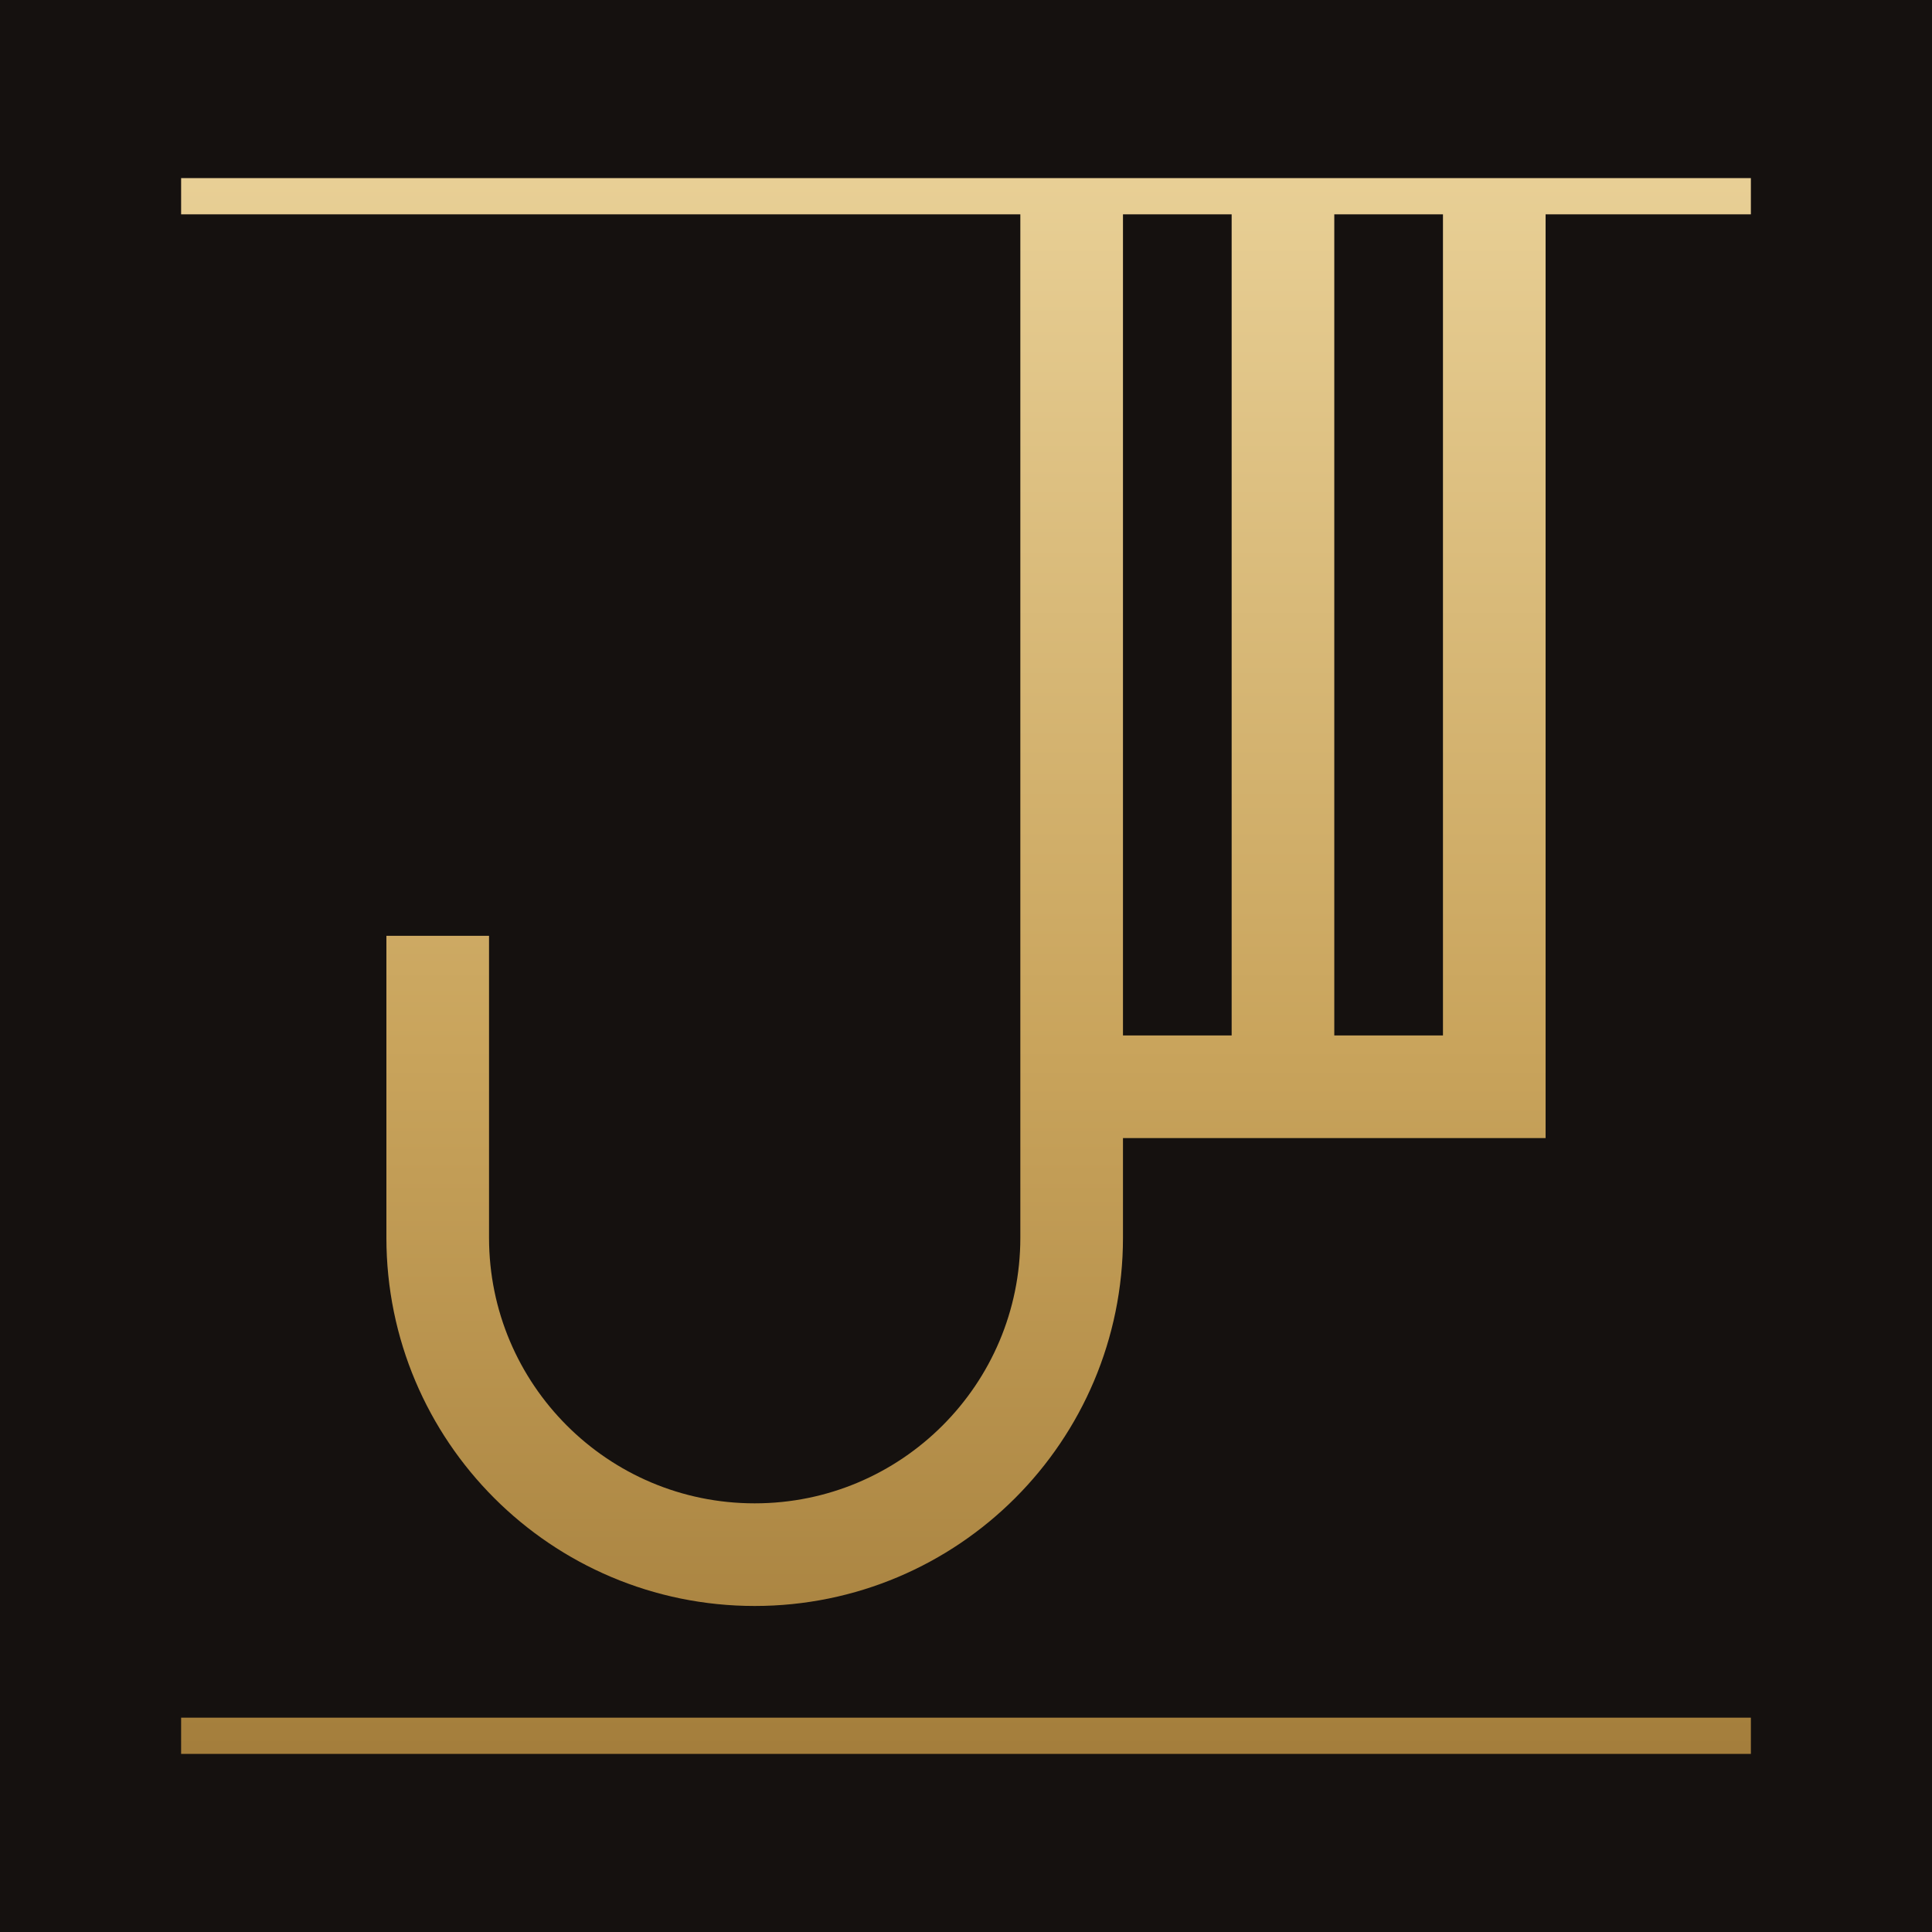
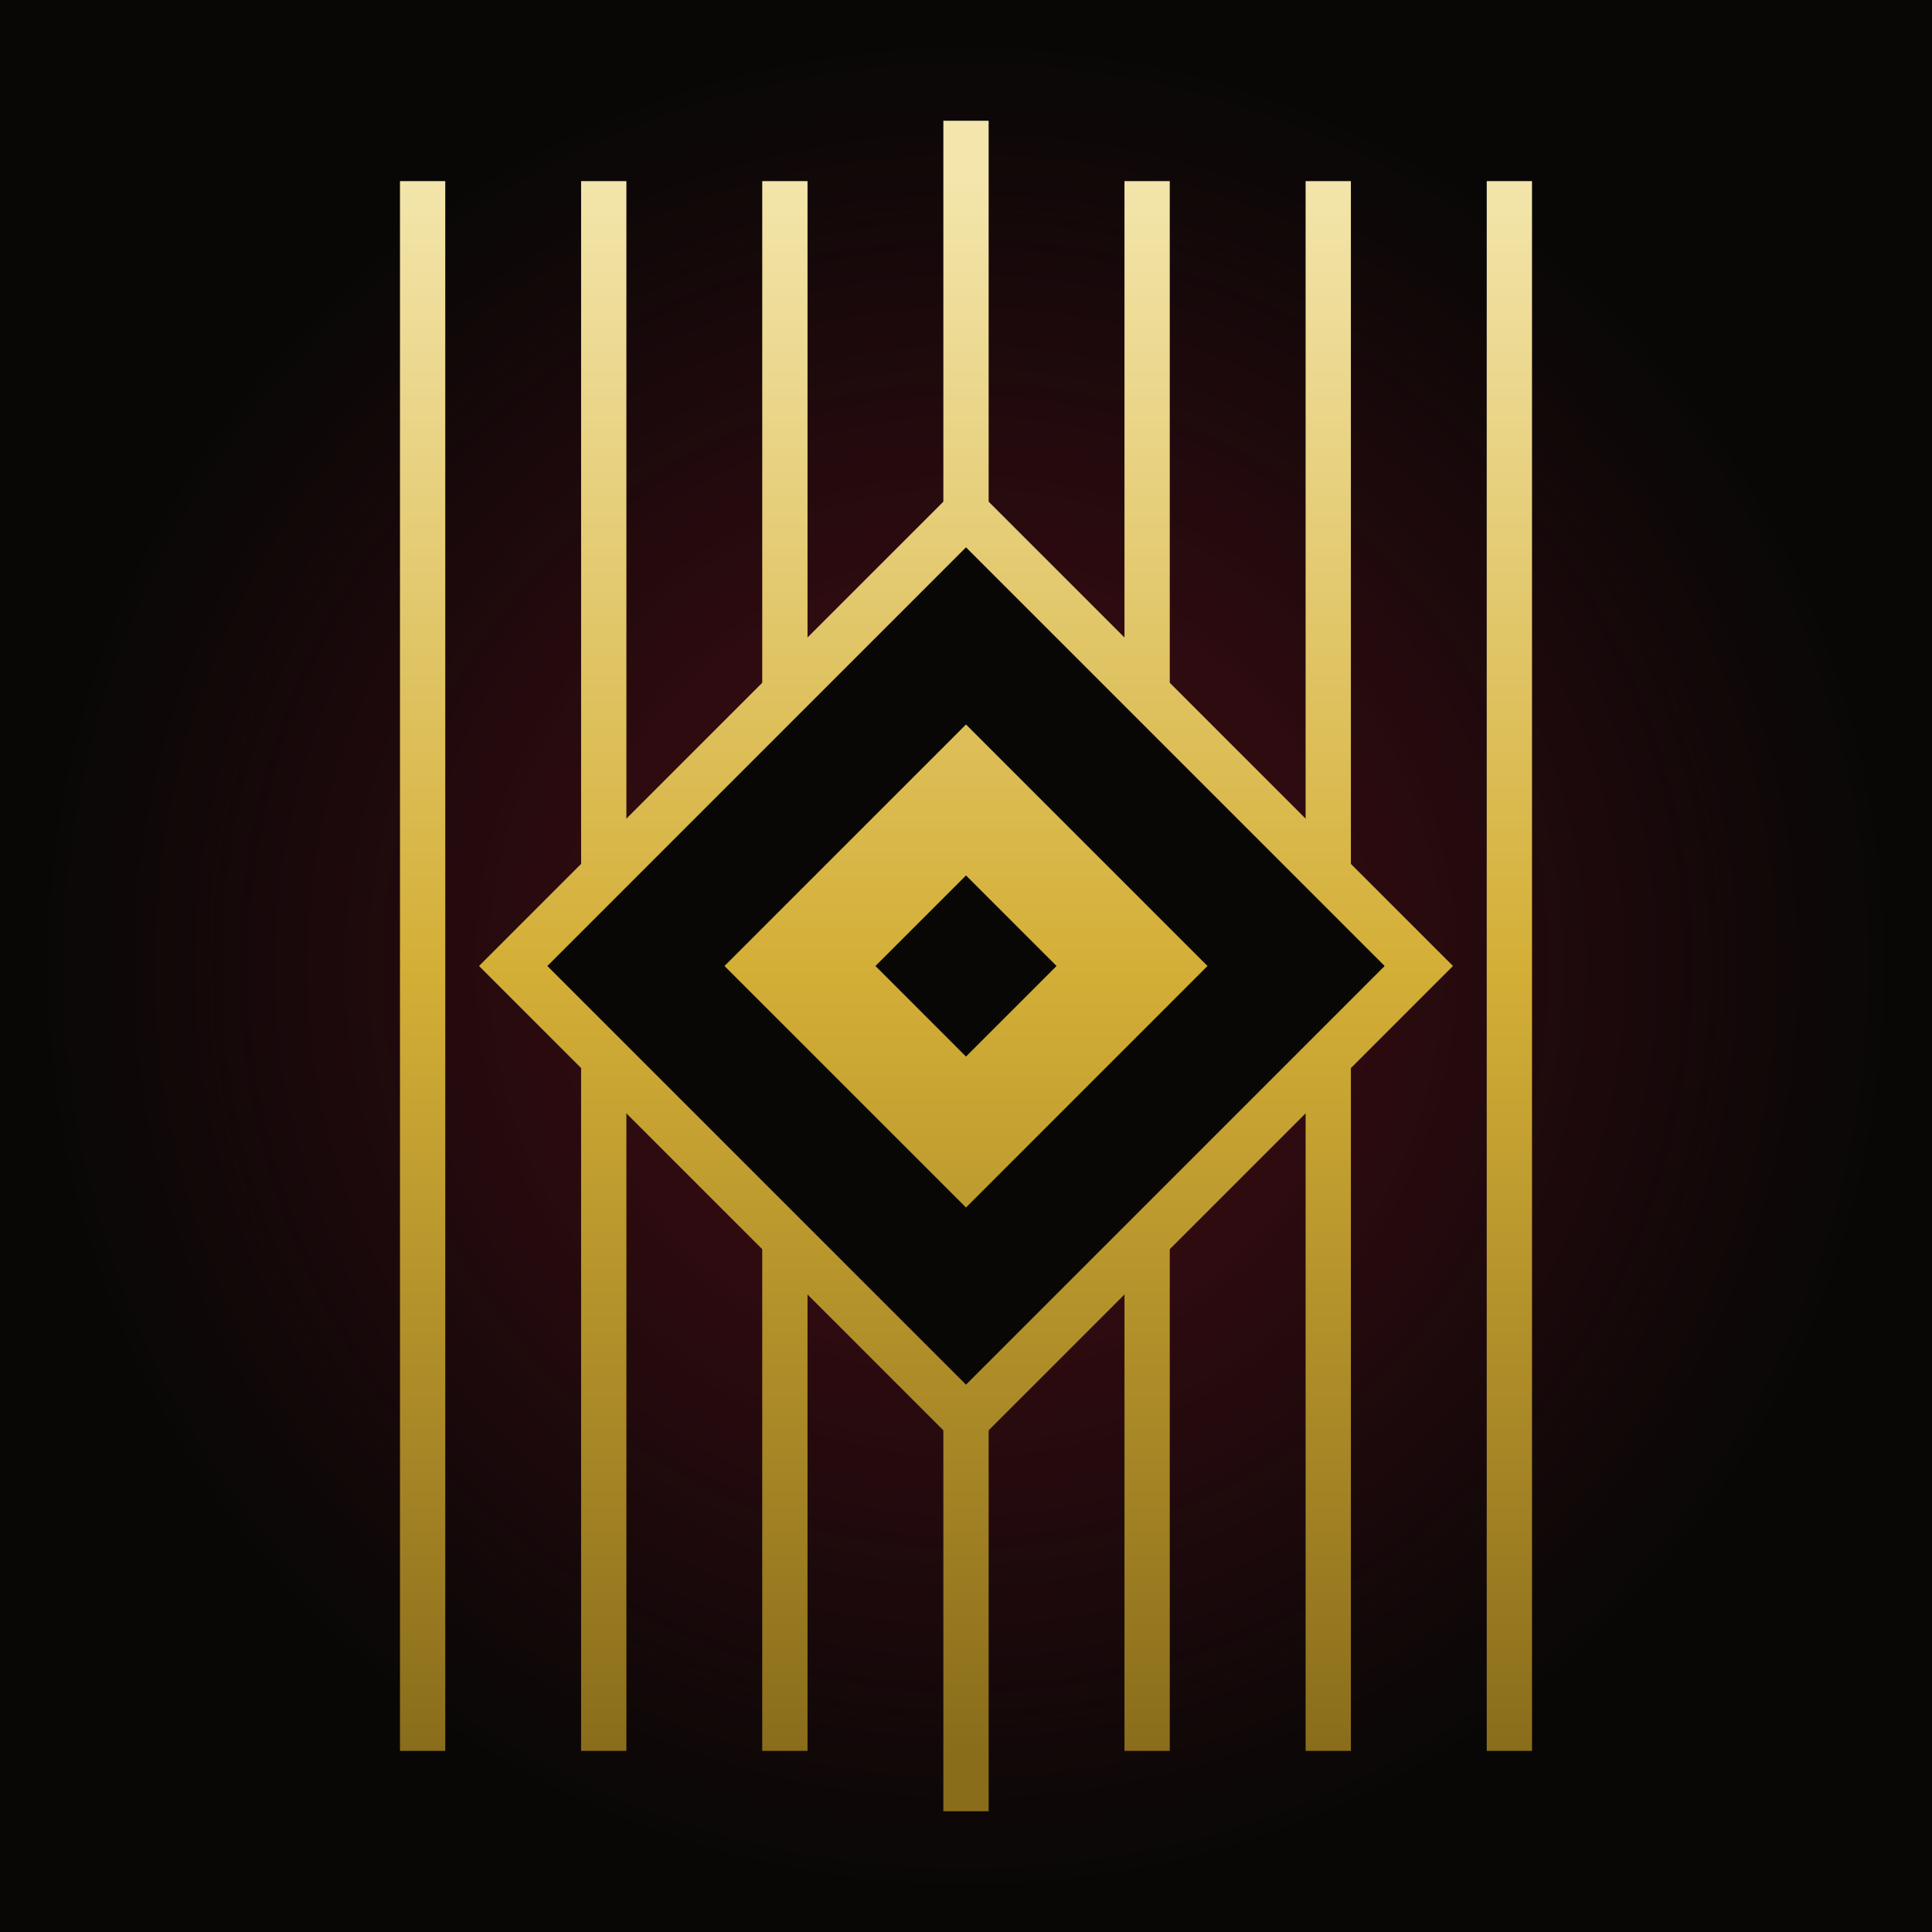
<svg xmlns="http://www.w3.org/2000/svg" viewBox="0 0 64 64">
  <defs>
-     <linearGradient id="gold" gradientUnits="userSpaceOnUse" x1="0" y1="6" x2="0" y2="58">
-       <stop offset="0" stop-color="#E8CF95" />
-       <stop offset=".55" stop-color="#C9A45C" />
-       <stop offset="1" stop-color="#A47E3C" />
+     <linearGradient id="g" gradientUnits="userSpaceOnUse" x1="0" y1="6" x2="0" y2="58">
+       <stop offset="0" stop-color="#F3E5AB" />
+       <stop offset=".5" stop-color="#D4AF37" />
+       <stop offset="1" stop-color="#8A6D1B" />
    </linearGradient>
+     <radialGradient id="p">
+       <stop offset="0" stop-color="#4A0E17" stop-opacity=".95" />
+       <stop offset="1" stop-color="#4A0E17" stop-opacity="0" />
+     </radialGradient>
  </defs>
-   <rect width="64" height="64" fill="#15110F" />
-   <path d="M6 6.5H58M6 57.5H58" stroke="url(#gold)" stroke-width="1.2" />
-   <path d="M49.5 6V36H35.5M42.5 6V36M35.5 6V41A10.5 10.5 0 0 1 14.5 41V31" fill="none" stroke="url(#gold)" stroke-width="3.4" />
+   <rect width="64" height="64" fill="#080706" />
+   <circle cx="32" cy="32" r="31" fill="url(#p)" />
+   <path d="M14 6V58M20 6V58M26 6V58M32 4V60M38 6V58M44 6V58M50 6V58" stroke="url(#g)" stroke-width="1.5" fill="none" />
+   <path d="M32 17 47 32 32 47 17 32Z" fill="#080706" stroke="url(#g)" stroke-width="1.6" />
+   <path d="M32 24 40 32 32 40 24 32Z" fill="url(#g)" />
+   <path d="M32 29 35 32 32 35 29 32Z" fill="#080706" />
</svg>
